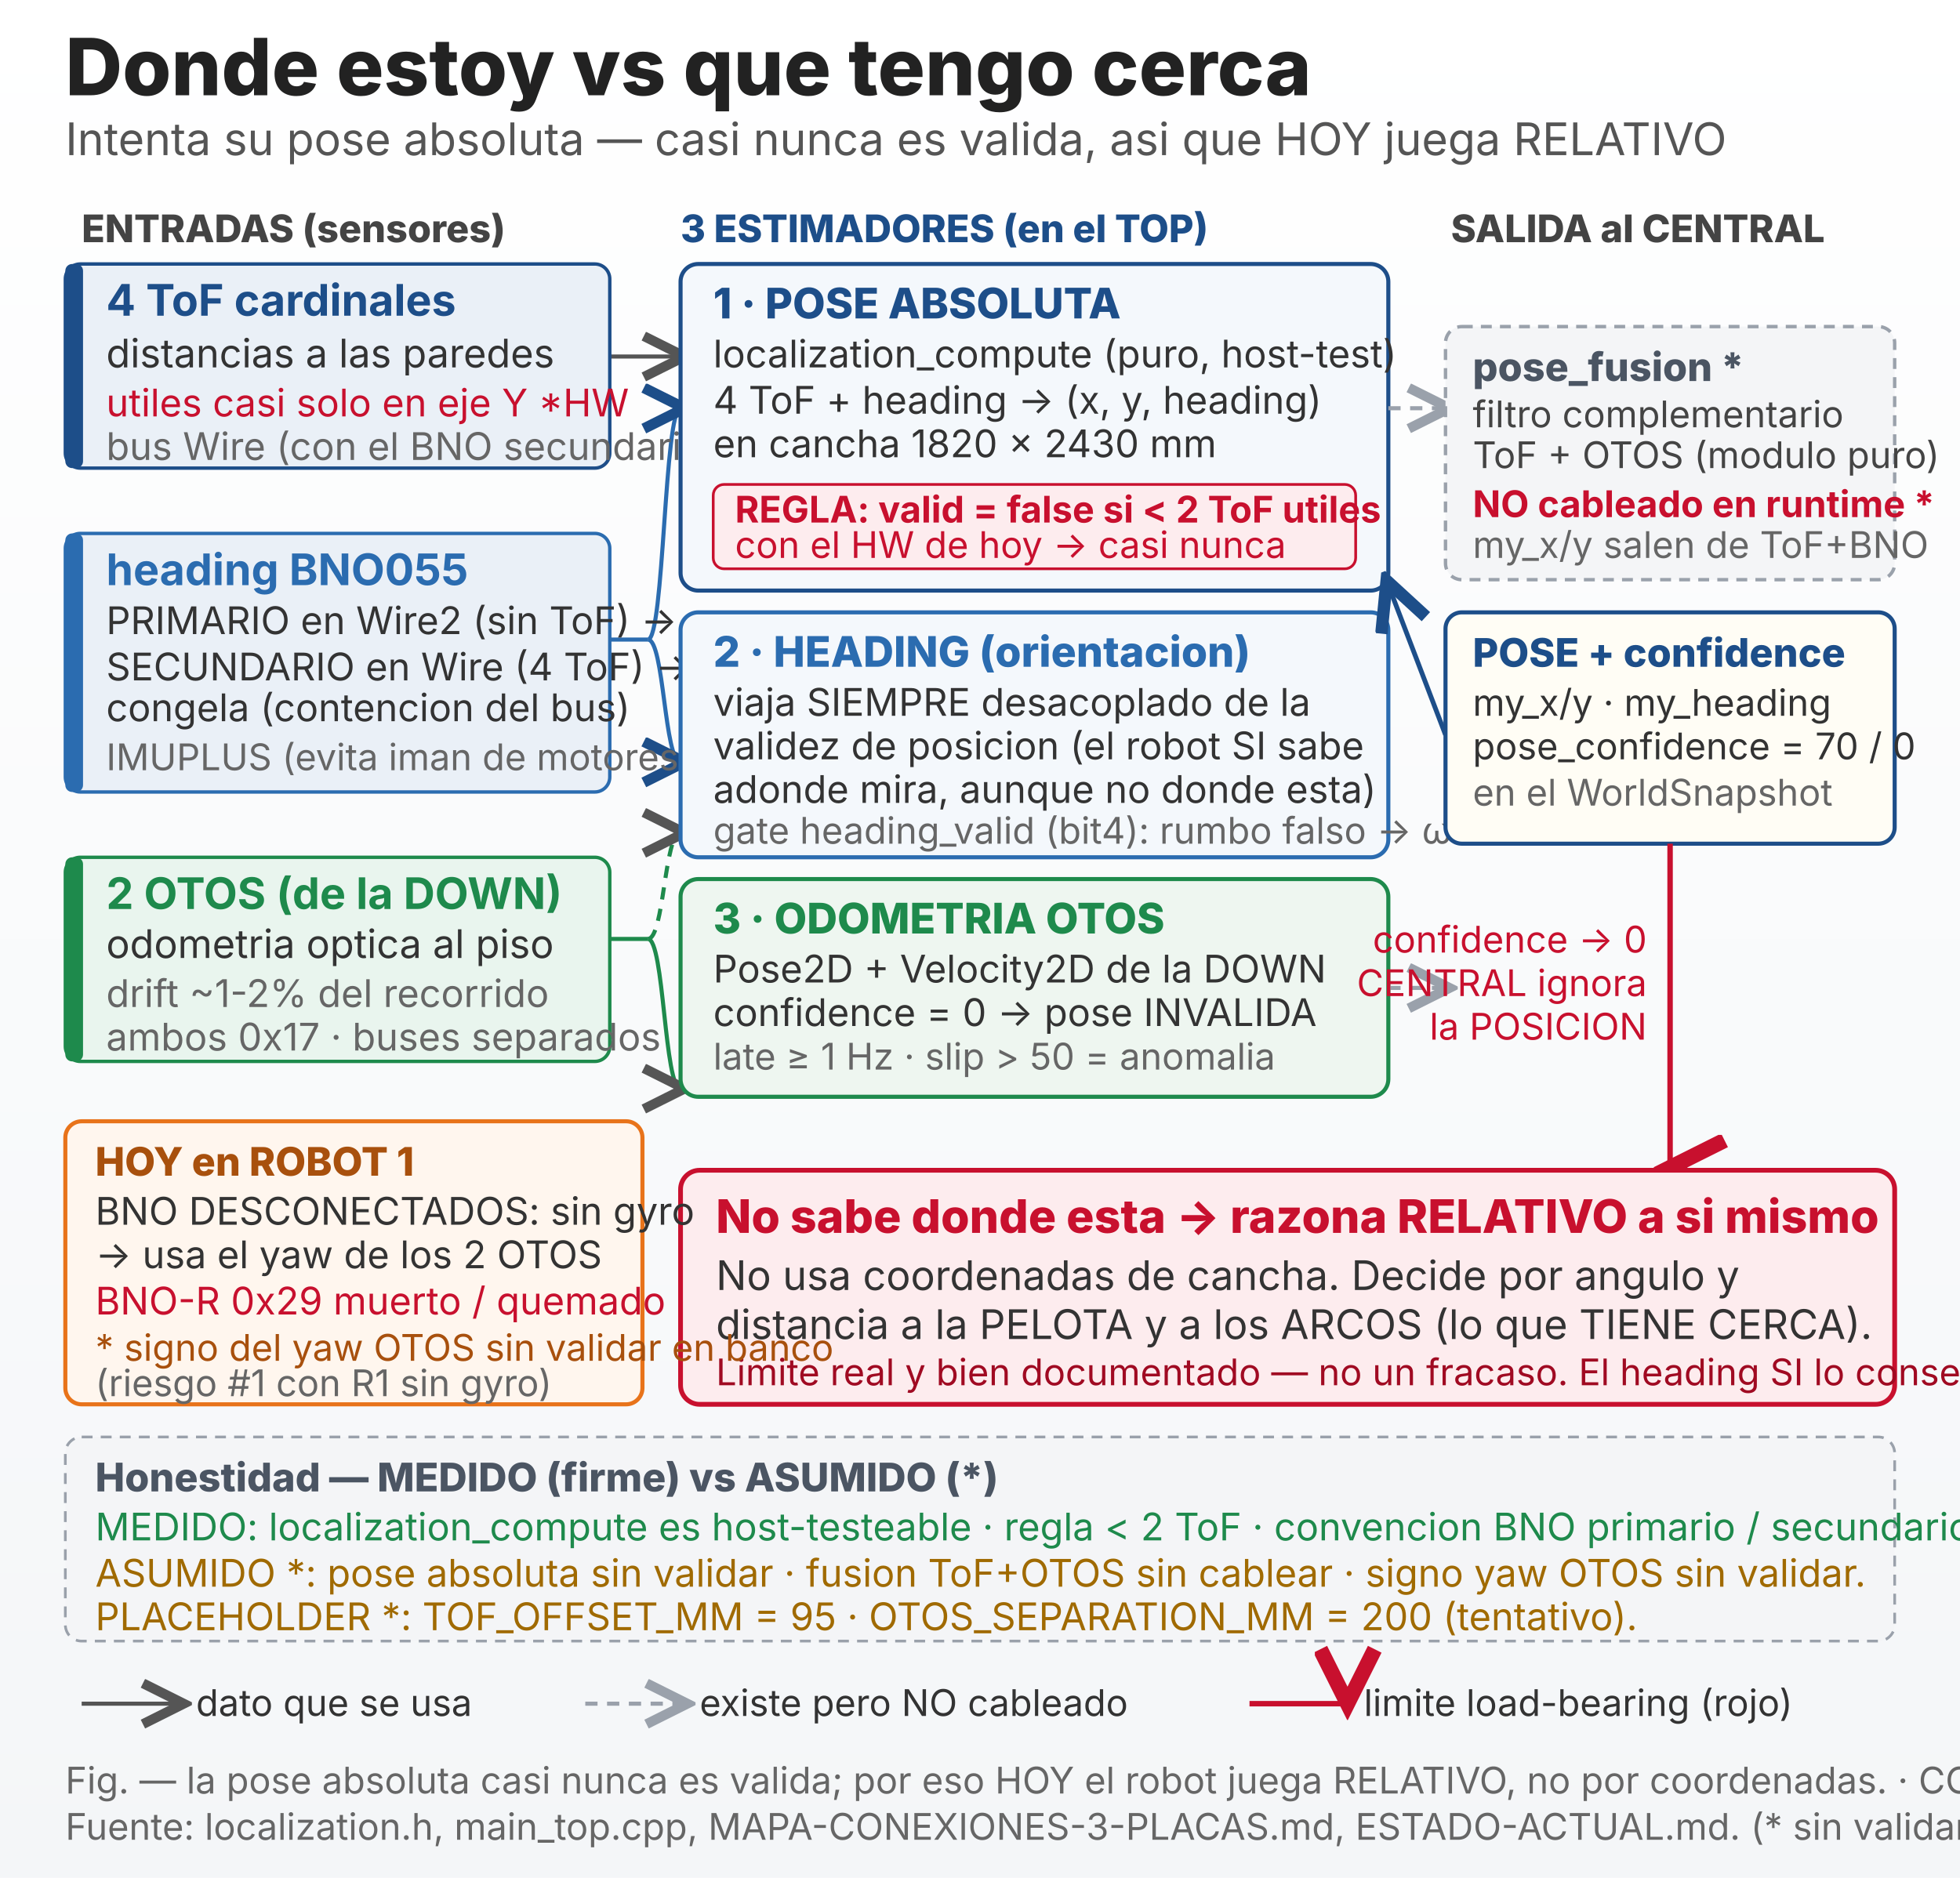
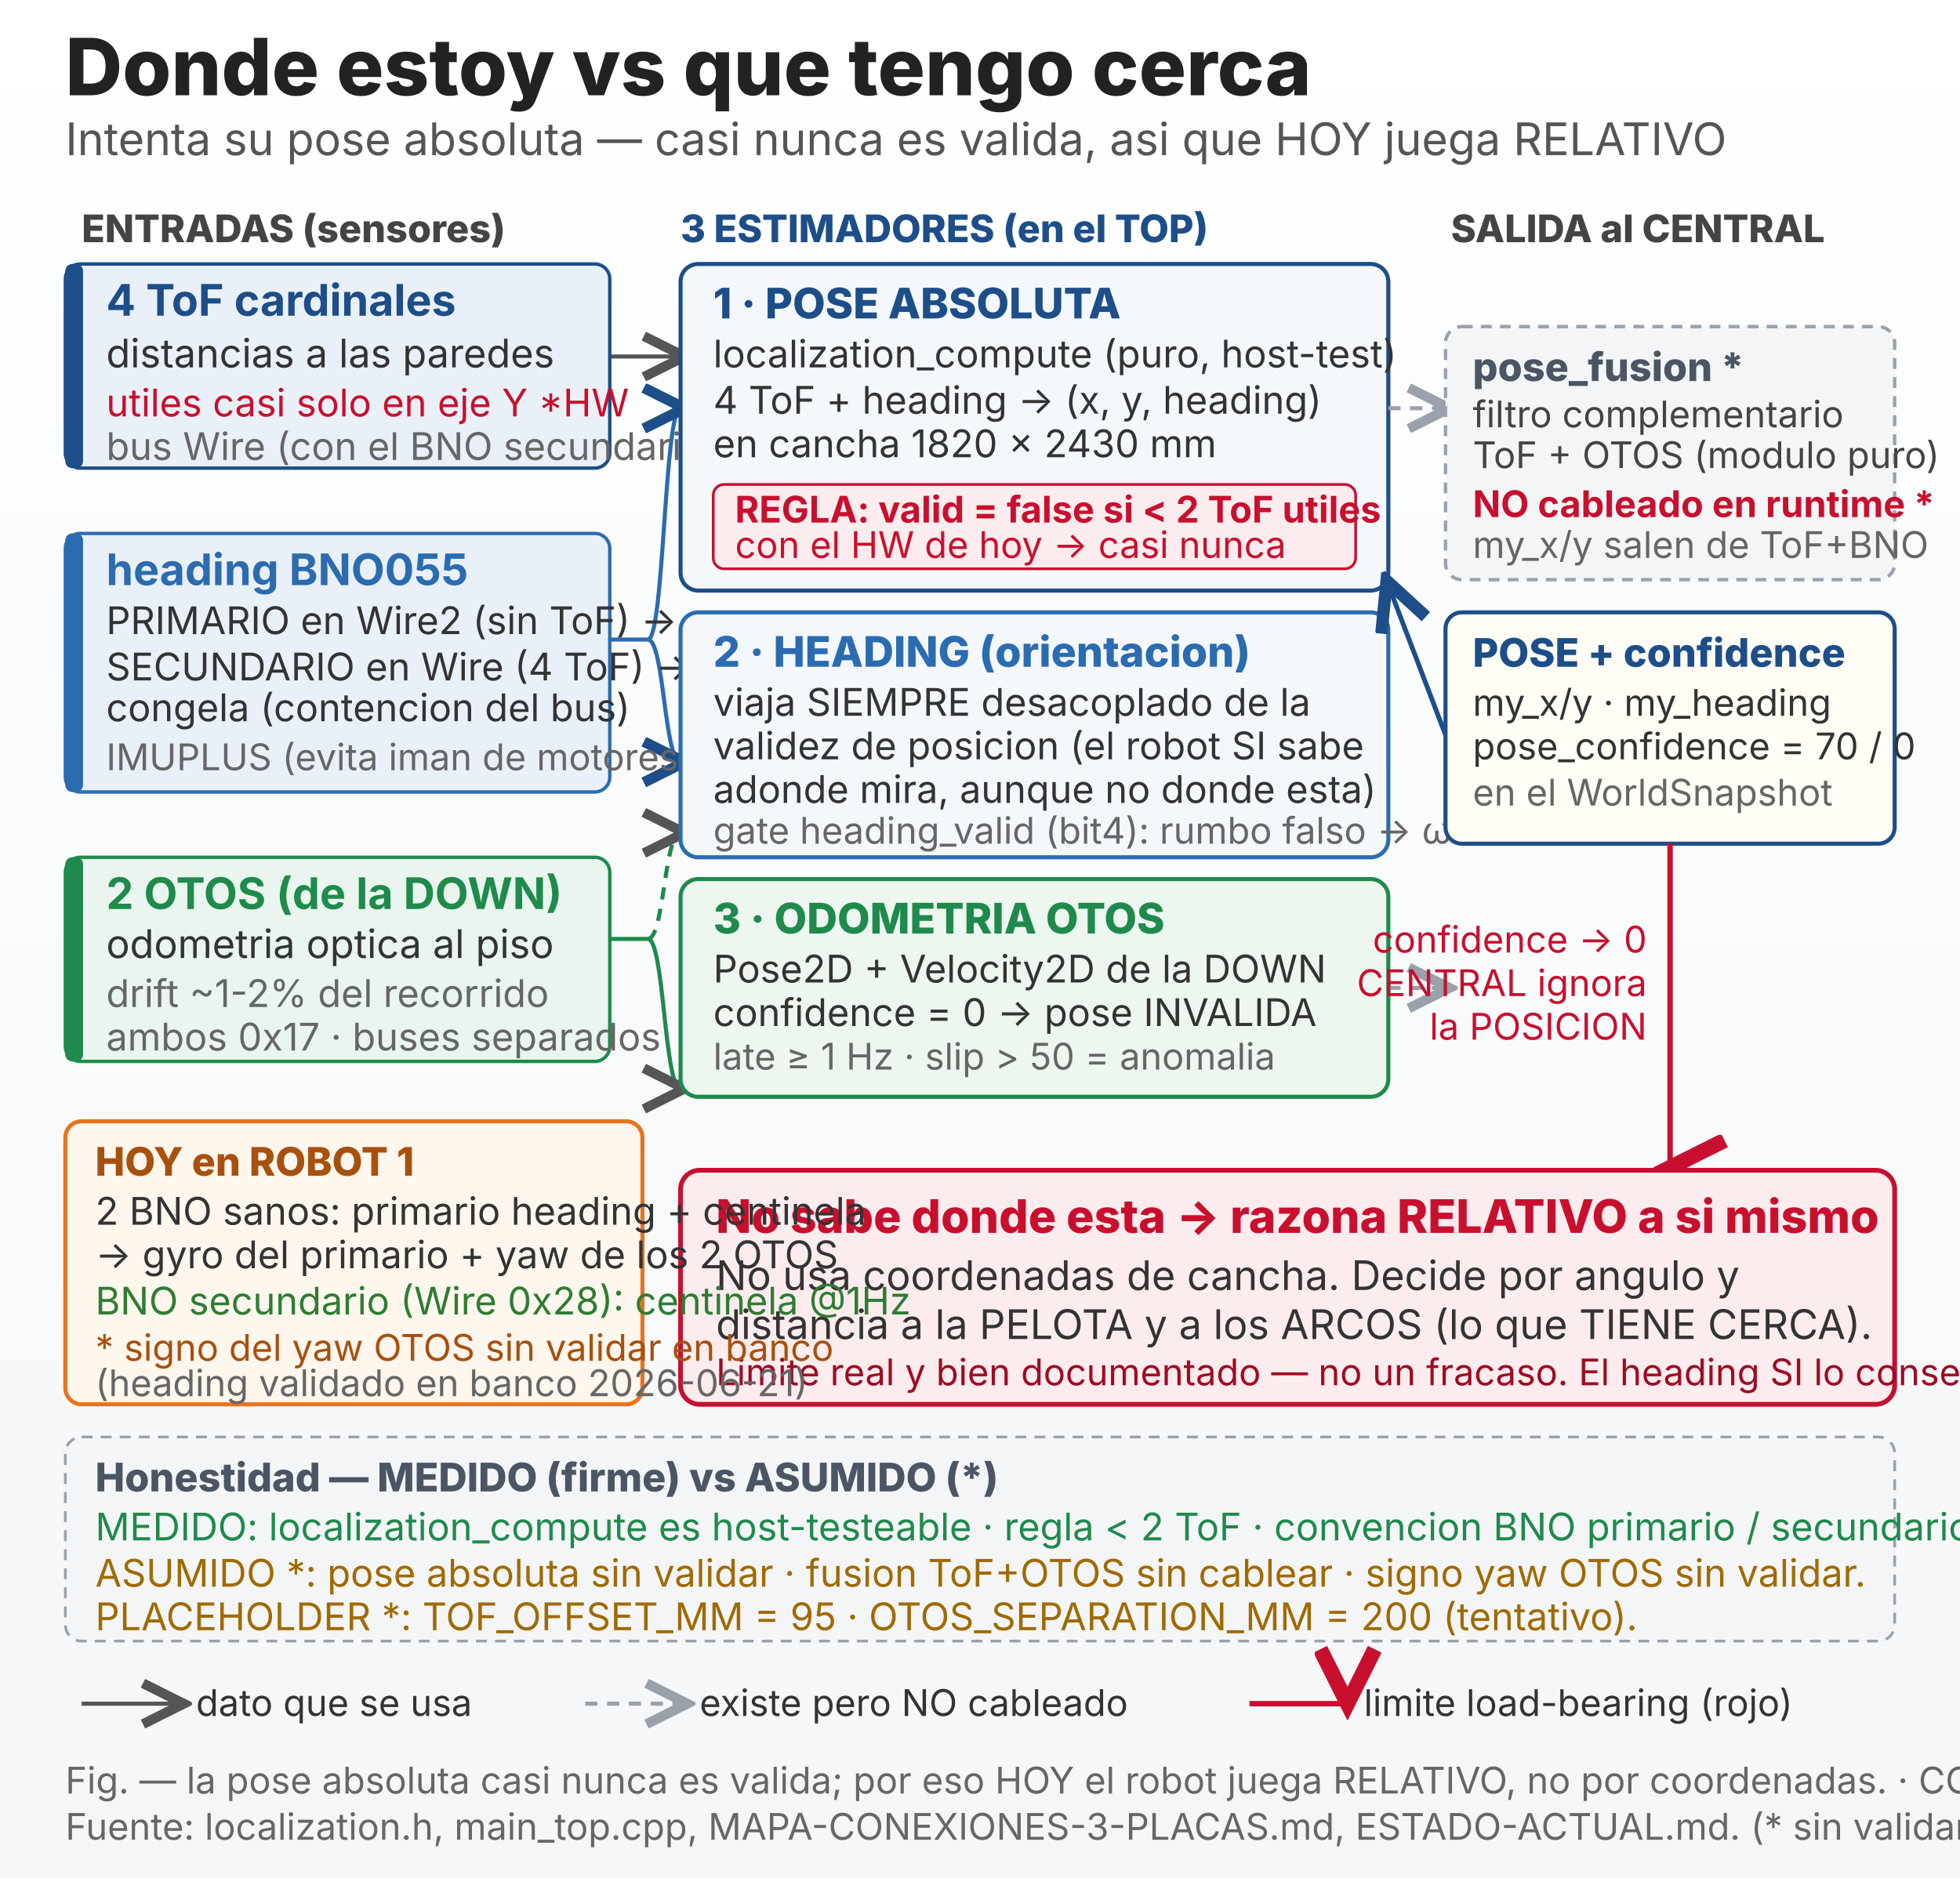
<svg xmlns="http://www.w3.org/2000/svg" viewBox="0 0 1440 1380" font-family="'Segoe UI', 'Inter', Arial, sans-serif">
  <defs>
    <marker id="rt" markerWidth="13" markerHeight="13" refX="10" refY="6" orient="auto">
      <path d="M1 1 L11 6 L1 11" fill="none" stroke="#555" stroke-width="2.4" />
    </marker>
    <marker id="rtb" markerWidth="13" markerHeight="13" refX="10" refY="6" orient="auto">
      <path d="M1 1 L11 6 L1 11" fill="none" stroke="#1D4E89" stroke-width="2.6" />
    </marker>
    <marker id="dn" markerWidth="14" markerHeight="14" refX="6" refY="11" orient="auto">
      <path d="M1 1 L6 11 L11 1" fill="none" stroke="#333" stroke-width="2.6" />
    </marker>
    <marker id="dnr" markerWidth="14" markerHeight="14" refX="6" refY="11" orient="auto">
      <path d="M1 1 L6 11 L11 1" fill="none" stroke="#C8102E" stroke-width="2.8" />
    </marker>
    <marker id="rtg" markerWidth="13" markerHeight="13" refX="10" refY="6" orient="auto">
      <path d="M1 1 L11 6 L1 11" fill="none" stroke="#9aa1ab" stroke-width="2.4" />
    </marker>
    <linearGradient id="bg" x1="0" y1="0" x2="0" y2="1">
      <stop offset="0" stop-color="#ffffff" />
      <stop offset="1" stop-color="#f4f6f8" />
    </linearGradient>
  </defs>
  <rect x="0" y="0" width="1440" height="1380" fill="url(#bg)" />
  <text x="48" y="70" font-size="58" font-weight="800" fill="#222">Donde estoy vs que tengo cerca</text>
  <text x="48" y="114" font-size="33" fill="#555">Intenta su pose absoluta — casi nunca es valida, asi que HOY juega RELATIVO</text>
  <text x="60" y="178" font-size="28" font-weight="800" fill="#444">ENTRADAS (sensores)</text>
  <text x="500" y="178" font-size="28" font-weight="800" fill="#1D4E89">3 ESTIMADORES (en el TOP)</text>
  <text x="1066" y="178" font-size="28" font-weight="800" fill="#444">SALIDA al CENTRAL</text>
  <line x1="448" y1="262" x2="500" y2="262" stroke="#555" stroke-width="3" marker-end="url(#rt)" />
  <line x1="448" y1="470" x2="476" y2="470" stroke="#2b6cb0" stroke-width="3" />
  <path d="M476 470 C 488 470, 488 300, 500 300" fill="none" stroke="#2b6cb0" stroke-width="3" marker-end="url(#rtb)" />
  <path d="M476 470 C 488 470, 488 560, 500 560" fill="none" stroke="#2b6cb0" stroke-width="3" marker-end="url(#rtb)" />
  <line x1="448" y1="690" x2="476" y2="690" stroke="#1E8A4C" stroke-width="3" />
  <path d="M476 690 C 488 690, 488 800, 500 800" fill="none" stroke="#1E8A4C" stroke-width="3" marker-end="url(#rt)" />
  <path d="M476 690 C 488 690, 488 612, 500 612" fill="none" stroke="#1E8A4C" stroke-width="3" stroke-dasharray="9 7" marker-end="url(#rt)" />
  <g>
    <rect x="48" y="194" width="400" height="150" rx="11" fill="#EAF0F7" stroke="#1D4E89" stroke-width="2.5" />
    <rect x="48" y="194" width="13" height="150" rx="5" fill="#1D4E89" />
    <text x="78" y="232" font-size="32" font-weight="700" fill="#1D4E89">4 ToF cardinales</text>
    <text x="78" y="270" font-size="29" fill="#333">distancias a las paredes</text>
    <text x="78" y="306" font-size="28" fill="#C8102E">utiles casi solo en eje Y *HW</text>
    <text x="78" y="338" font-size="28" fill="#666">bus Wire (con el BNO secundario)</text>
  </g>
  <g>
    <rect x="48" y="392" width="400" height="190" rx="11" fill="#EAF0F7" stroke="#2b6cb0" stroke-width="2.5" />
    <rect x="48" y="392" width="13" height="190" rx="5" fill="#2b6cb0" />
    <text x="78" y="430" font-size="32" font-weight="700" fill="#2b6cb0">heading BNO055</text>
    <text x="78" y="466" font-size="28" fill="#333">PRIMARIO en Wire2 (sin ToF) → usar</text>
    <text x="78" y="500" font-size="28" fill="#333">SECUNDARIO en Wire (4 ToF) → se</text>
    <text x="78" y="530" font-size="28" fill="#333">congela (contencion del bus)</text>
    <text x="78" y="566" font-size="27" fill="#666">IMUPLUS (evita iman de motores)</text>
  </g>
  <g>
    <rect x="48" y="630" width="400" height="150" rx="11" fill="#E9F5EE" stroke="#1E8A4C" stroke-width="2.5" />
    <rect x="48" y="630" width="13" height="150" rx="5" fill="#1E8A4C" />
    <text x="78" y="668" font-size="32" font-weight="700" fill="#1E8A4C">2 OTOS (de la DOWN)</text>
    <text x="78" y="704" font-size="29" fill="#333">odometria optica al piso</text>
    <text x="78" y="740" font-size="28" fill="#666">drift ~1-2% del recorrido</text>
    <text x="78" y="772" font-size="28" fill="#666">ambos 0x17 · buses separados</text>
  </g>
  <g>
    <rect x="500" y="194" width="520" height="240" rx="13" fill="#F4F8FC" stroke="#1D4E89" stroke-width="3" />
    <text x="524" y="234" font-size="31" font-weight="800" fill="#1D4E89">1 · POSE ABSOLUTA</text>
    <text x="524" y="270" font-size="28" fill="#333">localization_compute (puro, host-test)</text>
    <text x="524" y="304" font-size="28" fill="#333">4 ToF + heading → (x, y, heading)</text>
    <text x="524" y="336" font-size="28" fill="#333">en cancha 1820 × 2430 mm</text>
    <rect x="524" y="356" width="472" height="62" rx="8" fill="#FDECEE" stroke="#C8102E" stroke-width="2" />
    <text x="540" y="384" font-size="27" font-weight="700" fill="#C8102E">REGLA: valid = false si &lt; 2 ToF utiles</text>
    <text x="540" y="410" font-size="27" fill="#C8102E">con el HW de hoy → casi nunca</text>
  </g>
  <g>
    <rect x="500" y="450" width="520" height="180" rx="13" fill="#F4F8FC" stroke="#2b6cb0" stroke-width="3" />
    <text x="524" y="490" font-size="31" font-weight="800" fill="#2b6cb0">2 · HEADING (orientacion)</text>
    <text x="524" y="526" font-size="28" fill="#333">viaja SIEMPRE desacoplado de la</text>
    <text x="524" y="558" font-size="28" fill="#333">validez de posicion (el robot SI sabe</text>
    <text x="524" y="590" font-size="28" fill="#333">adonde mira, aunque no donde esta)</text>
    <text x="524" y="620" font-size="27" fill="#666">gate heading_valid (bit4): rumbo falso → ω = 0</text>
  </g>
  <g>
    <rect x="500" y="646" width="520" height="160" rx="13" fill="#EEF6F0" stroke="#1E8A4C" stroke-width="3" />
    <text x="524" y="686" font-size="31" font-weight="800" fill="#1E8A4C">3 · ODOMETRIA OTOS</text>
    <text x="524" y="722" font-size="28" fill="#333">Pose2D + Velocity2D de la DOWN</text>
    <text x="524" y="754" font-size="28" fill="#333">confidence = 0 → pose INVALIDA</text>
    <text x="524" y="786" font-size="27" fill="#666">late ≥ 1 Hz · slip &gt; 50 = anomalia</text>
  </g>
  <line x1="1020" y1="300" x2="1062" y2="300" stroke="#9aa1ab" stroke-width="3" stroke-dasharray="9 7" marker-end="url(#rtg)" />
  <line x1="1020" y1="726" x2="1062" y2="726" stroke="#9aa1ab" stroke-width="3" stroke-dasharray="9 7" marker-end="url(#rtg)" />
  <g>
    <rect x="1062" y="240" width="330" height="186" rx="12" fill="#F4F5F7" stroke="#9aa1ab" stroke-width="2.5" stroke-dasharray="8 6" />
    <text x="1082" y="280" font-size="29" font-weight="800" fill="#4b5563">pose_fusion *</text>
    <text x="1082" y="314" font-size="27" fill="#444">filtro complementario</text>
    <text x="1082" y="344" font-size="27" fill="#444">ToF + OTOS (modulo puro)</text>
    <text x="1082" y="380" font-size="27" font-weight="700" fill="#C8102E">NO cableado en runtime *</text>
    <text x="1082" y="410" font-size="27" fill="#666">my_x/y salen de ToF+BNO</text>
  </g>
  <line x1="1062" y1="540" x2="1020" y2="430" stroke="#1D4E89" stroke-width="3.5" marker-end="url(#rtb)" />
  <g>
    <rect x="1062" y="450" width="330" height="170" rx="12" fill="#FFFDF5" stroke="#1D4E89" stroke-width="3" />
    <text x="1082" y="490" font-size="29" font-weight="800" fill="#1D4E89">POSE + confidence</text>
    <text x="1082" y="526" font-size="27" fill="#333">my_x/y · my_heading</text>
    <text x="1082" y="558" font-size="27" fill="#333">pose_confidence = 70 / 0</text>
    <text x="1082" y="592" font-size="27" fill="#666">en el WorldSnapshot</text>
  </g>
  <line x1="1227" y1="620" x2="1227" y2="858" stroke="#C8102E" stroke-width="4" marker-end="url(#dnr)" />
  <text x="1210" y="700" font-size="27" fill="#C8102E" text-anchor="end">confidence → 0</text>
  <text x="1210" y="732" font-size="27" fill="#C8102E" text-anchor="end">CENTRAL ignora</text>
  <text x="1210" y="764" font-size="27" fill="#C8102E" text-anchor="end">la POSICION</text>
  <g>
    <rect x="500" y="860" width="892" height="172" rx="14" fill="#FDECEE" stroke="#C8102E" stroke-width="3.5" />
    <text x="526" y="906" font-size="34" font-weight="800" fill="#C8102E">No sabe donde esta → razona RELATIVO a si mismo</text>
    <text x="526" y="948" font-size="30" fill="#333">No usa coordenadas de cancha. Decide por angulo y</text>
    <text x="526" y="984" font-size="30" fill="#333">distancia a la PELOTA y a los ARCOS (lo que TIENE CERCA).</text>
    <text x="526" y="1018" font-size="27" fill="#a00a22">Limite real y bien documentado — no un fracaso. El heading SI lo conserva.</text>
  </g>
  <g>
    <rect x="48" y="824" width="424" height="208" rx="12" fill="#FFF6EE" stroke="#E8731A" stroke-width="3" />
    <text x="70" y="864" font-size="29" font-weight="800" fill="#a8500d">HOY en ROBOT 1</text>
-     <text x="70" y="900" font-size="28" fill="#333">BNO DESCONECTADOS: sin gyro</text>
-     <text x="70" y="932" font-size="28" fill="#333">→ usa el yaw de los 2 OTOS</text>
-     <text x="70" y="966" font-size="28" fill="#C8102E">BNO-R 0x29 muerto / quemado</text>
+     <text x="70" y="900" font-size="28" fill="#333">2 BNO sanos: primario heading + centinela</text>
+     <text x="70" y="932" font-size="28" fill="#333">→ gyro del primario + yaw de los 2 OTOS</text>
+     <text x="70" y="966" font-size="28" fill="#2E7D32">BNO secundario (Wire 0x28): centinela @1Hz</text>
    <text x="70" y="1000" font-size="27" fill="#a8500d">* signo del yaw OTOS sin validar en banco</text>
-     <text x="70" y="1026" font-size="27" fill="#666">(riesgo #1 con R1 sin gyro)</text>
+     <text x="70" y="1026" font-size="27" fill="#666">(heading validado en banco 2026-06-21)</text>
  </g>
  <g>
    <rect x="48" y="1056" width="1344" height="150" rx="12" fill="#F4F5F7" stroke="#9aa1ab" stroke-width="2" stroke-dasharray="8 6" />
    <text x="70" y="1096" font-size="29" font-weight="800" fill="#4b5563">Honestidad — MEDIDO (firme) vs ASUMIDO (*)</text>
    <text x="70" y="1132" font-size="28" fill="#1E8A4C">MEDIDO: localization_compute es host-testeable · regla &lt; 2 ToF · convencion BNO primario / secundario.</text>
    <text x="70" y="1166" font-size="28" fill="#a06a00">ASUMIDO *: pose absoluta sin validar · fusion ToF+OTOS sin cablear · signo yaw OTOS sin validar.</text>
    <text x="70" y="1198" font-size="28" fill="#a06a00">PLACEHOLDER *: TOF_OFFSET_MM = 95 · OTOS_SEPARATION_MM = 200 (tentativo).</text>
  </g>
  <g font-size="27" fill="#333">
    <line x1="60" y1="1252" x2="132" y2="1252" stroke="#555" stroke-width="3" marker-end="url(#rt)" />
    <text x="144" y="1261">dato que se usa</text>
    <line x1="430" y1="1252" x2="502" y2="1252" stroke="#9aa1ab" stroke-width="3" stroke-dasharray="9 7" marker-end="url(#rtg)" />
    <text x="514" y="1261">existe pero NO cableado</text>
    <line x1="918" y1="1252" x2="990" y2="1252" stroke="#C8102E" stroke-width="4" marker-end="url(#dnr)" />
    <text x="1002" y="1261">limite load-bearing (rojo)</text>
  </g>
  <text x="48" y="1318" font-size="27" fill="#666">Fig. — la pose absoluta casi nunca es valida; por eso HOY el robot juega RELATIVO, no por coordenadas.  ·  CC BY 4.0</text>
  <text x="48" y="1352" font-size="27" fill="#666">Fuente: localization.h, main_top.cpp, MAPA-CONEXIONES-3-PLACAS.md, ESTADO-ACTUAL.md.  (* sin validar en banco)</text>
</svg>
